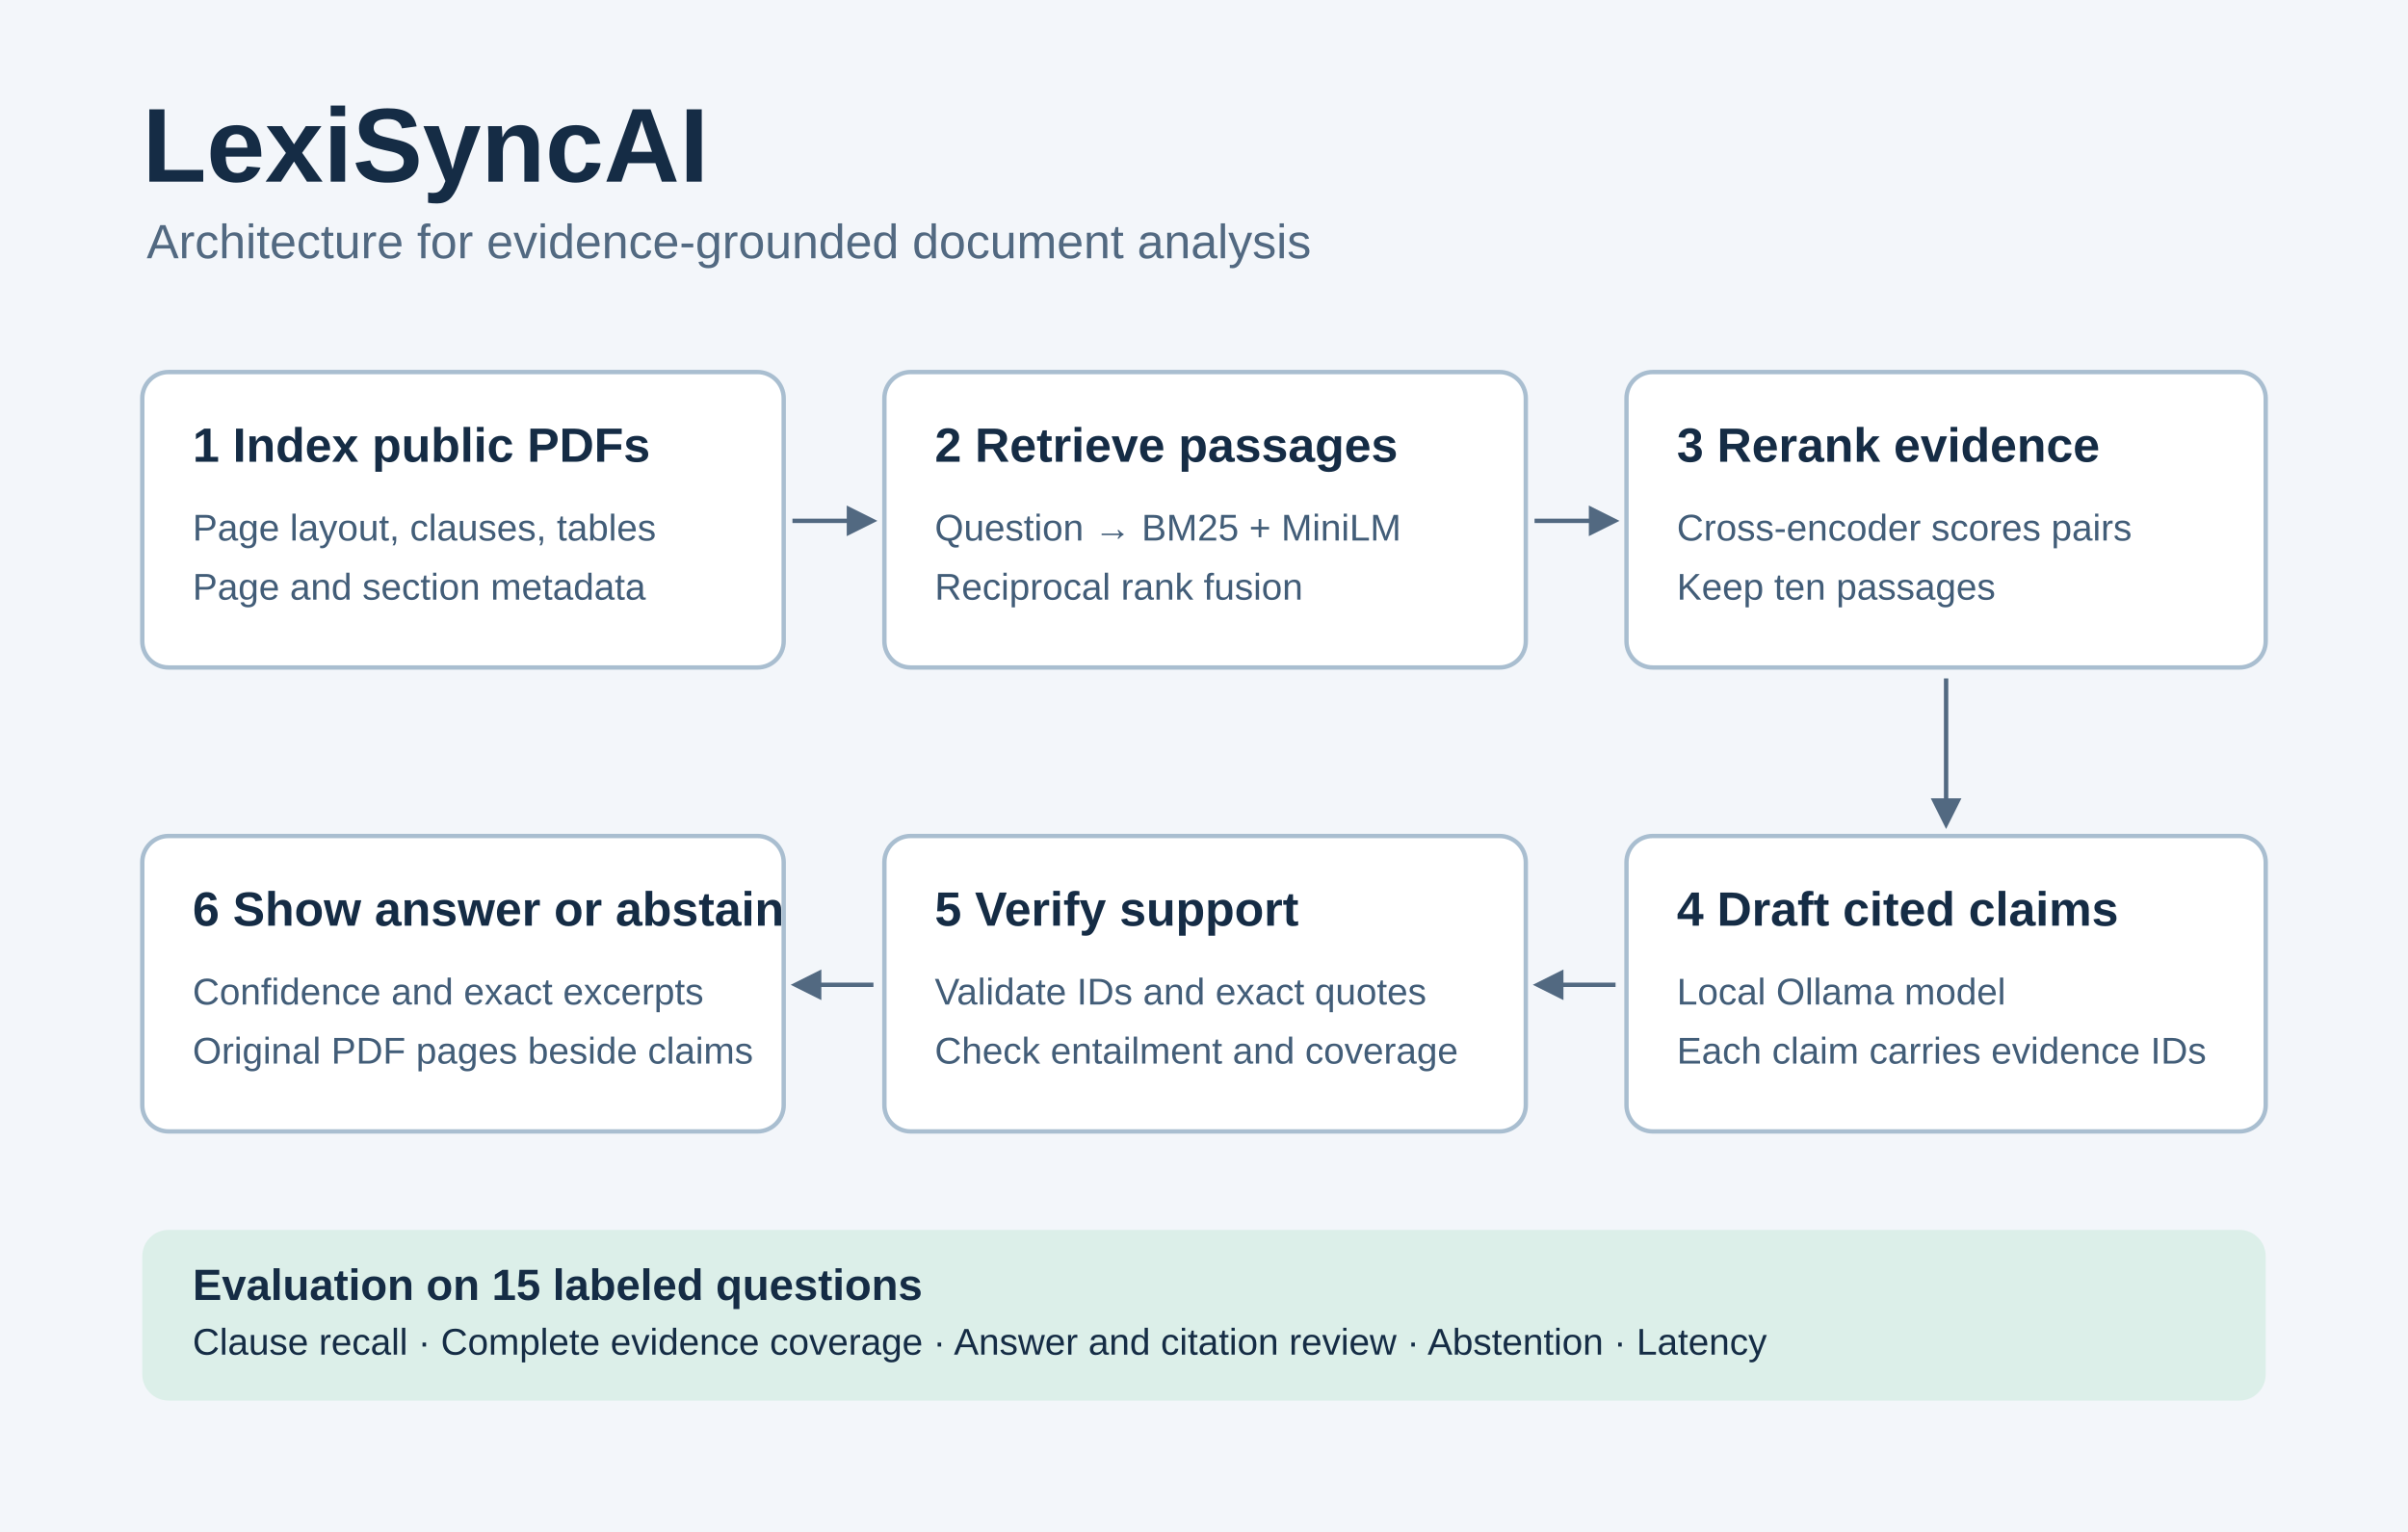
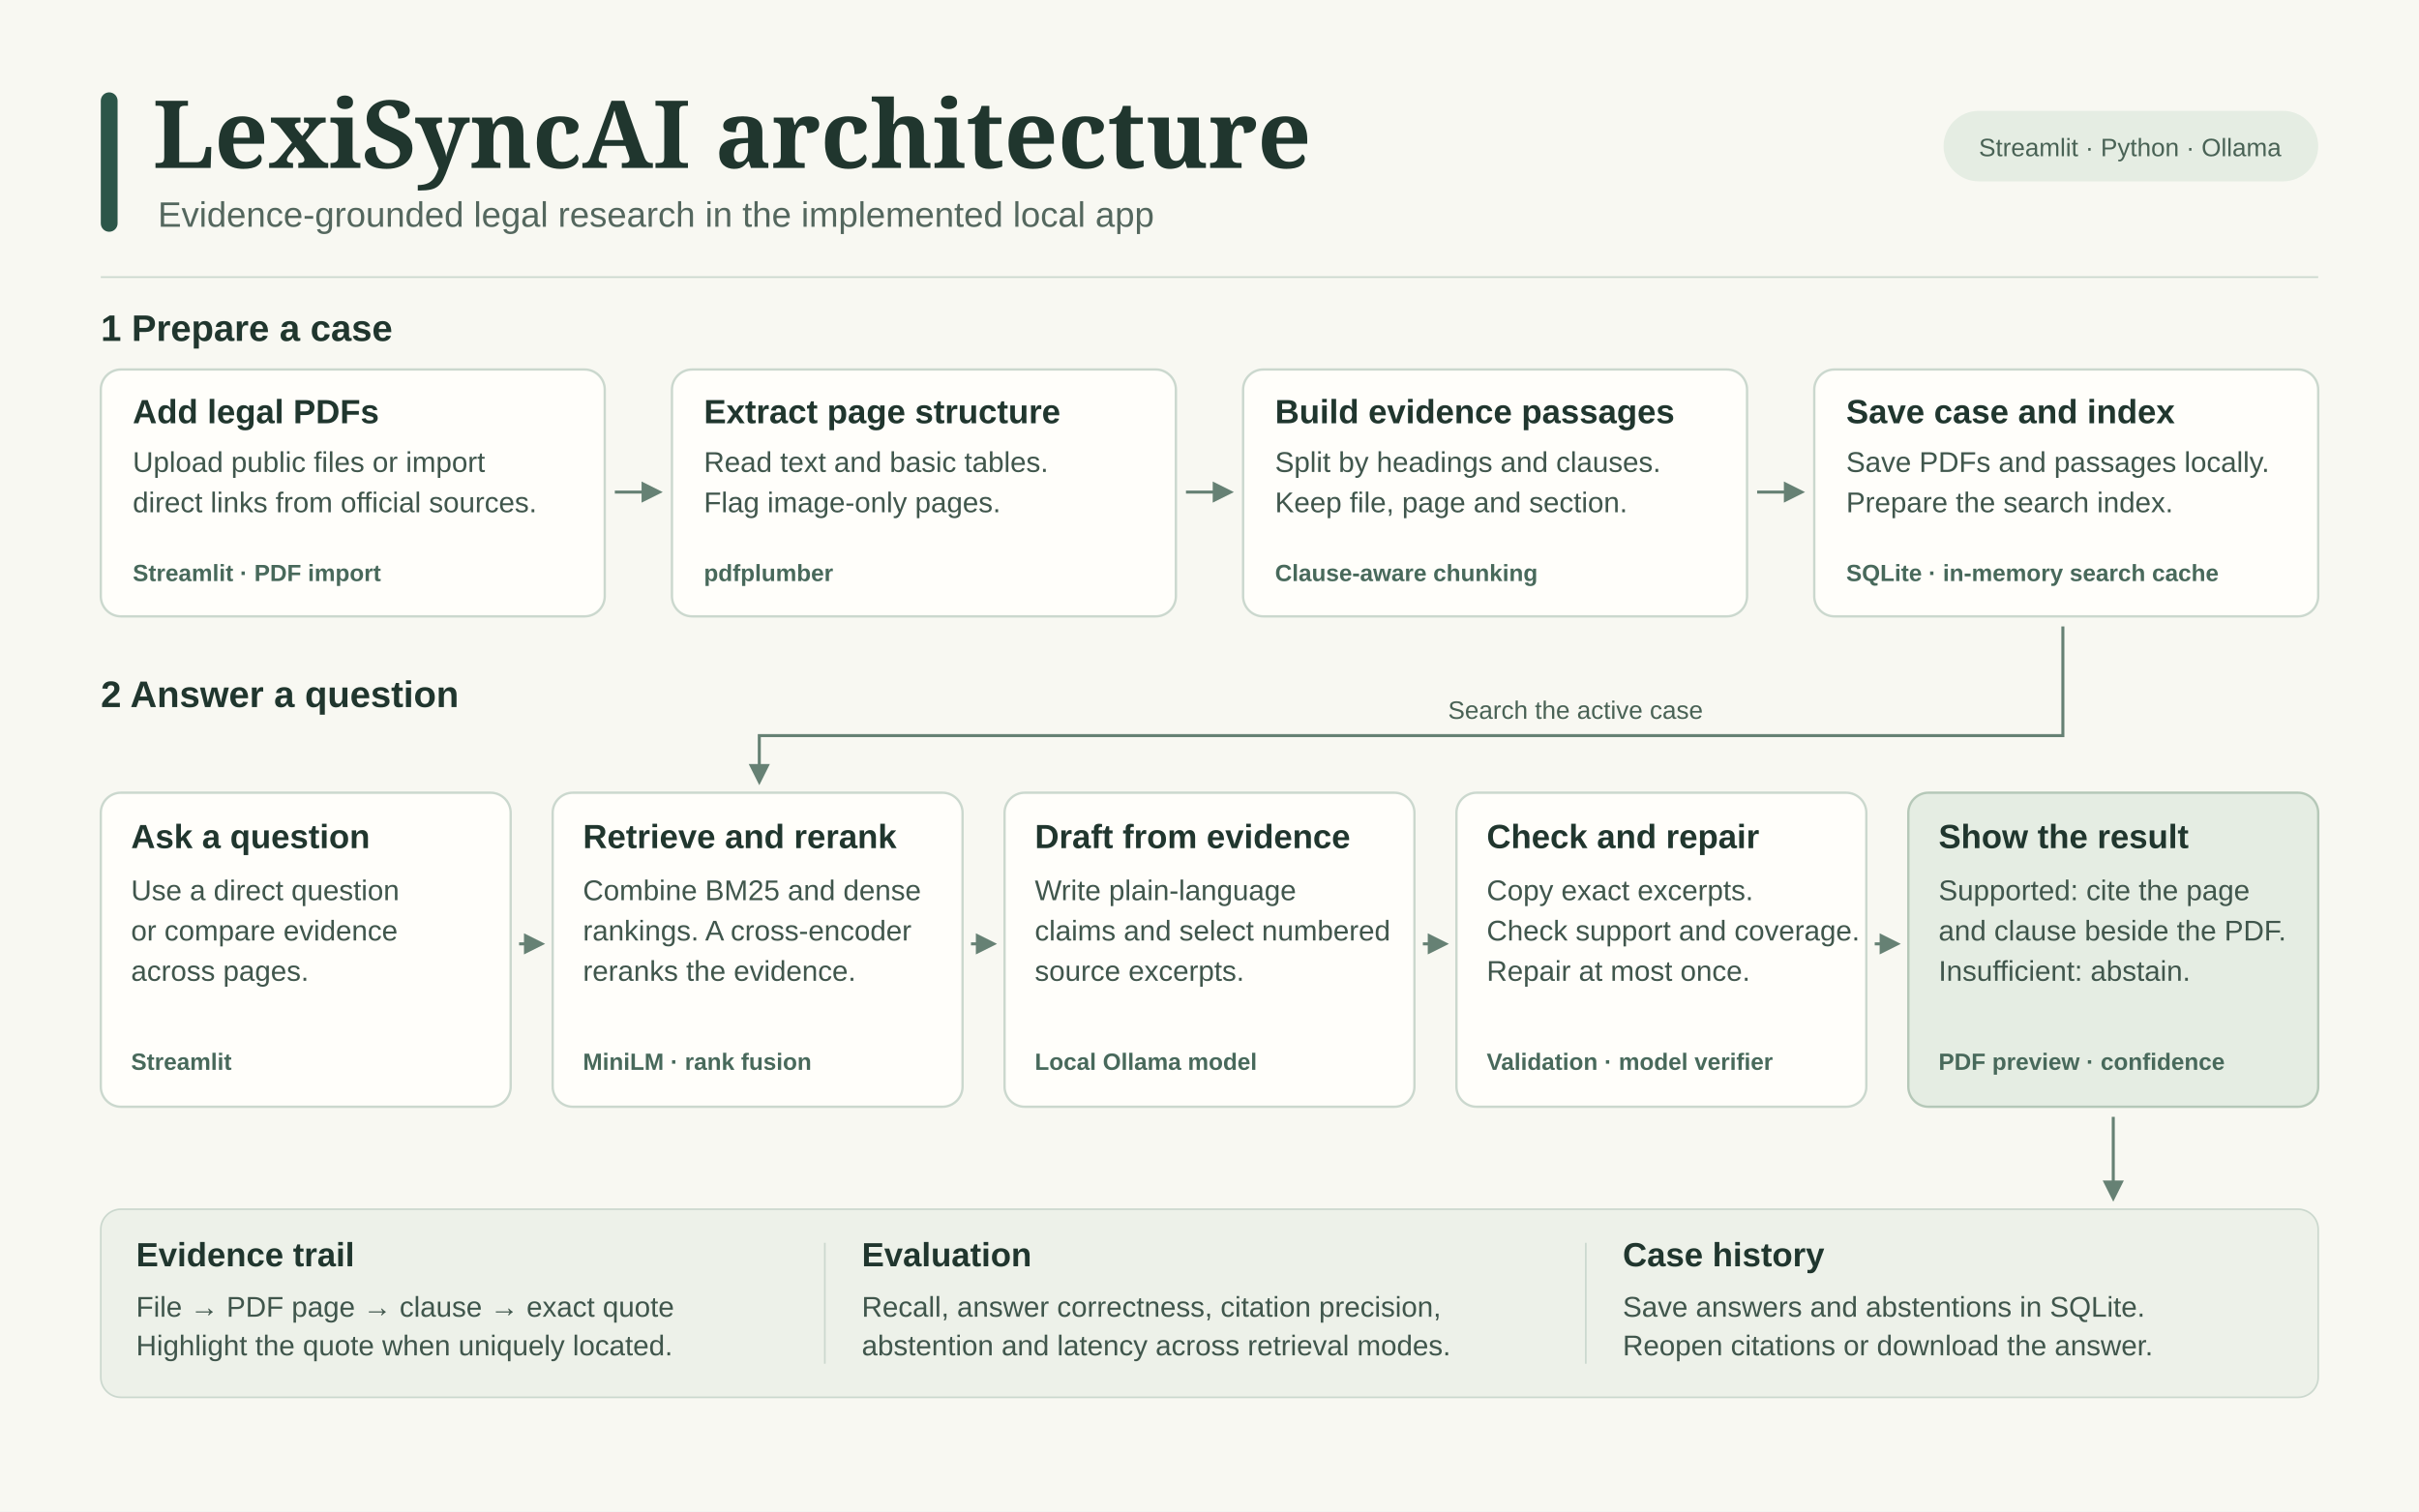
- <svg xmlns="http://www.w3.org/2000/svg" width="1100" height="700" viewBox="0 0 1100 700" role="img" aria-labelledby="title">
+ <svg xmlns="http://www.w3.org/2000/svg" viewBox="0 0 1440 900" width="1440" height="900" role="img" aria-labelledby="title description">
  <defs>
    <marker id="arrow" viewBox="0 0 10 10" refX="8" refY="5" markerWidth="7" markerHeight="7" orient="auto-start-reverse">
-       <path d="M 0 0 L 10 5 L 0 10 z" fill="#526981" />
+       <path d="M0 0l10 5-10 5z" fill="#668174" />
    </marker>
+     <style>
+       text {font-family:"Segoe UI",Arial,sans-serif;fill:#20362e}
+       .title {font-family:Georgia,serif;font-size:56px;font-weight:bold}
+       .subtitle {font-size:21px;fill:#54675e}
+       .lane {font-size:22px;font-weight:700}
+       .head {font-size:20px;font-weight:700}
+       .body {font-size:17px;fill:#40564c}
+       .small {font-size:15px;fill:#496255}
+       .tech {font-size:14px;fill:#48695b;font-weight:600}
+       .box {fill:#fffefa;stroke:#cbd8ce;stroke-width:1.4}
+       .arrow {fill:none;stroke:#668174;stroke-width:1.8;marker-end:url(#arrow)}
+     </style>
  </defs>
-   <rect width="1100" height="700" fill="#f3f6fa" />
-   <g font-family="Segoe UI, Arial" fill="#152c45">
-     <text x="65" y="83" font-size="48" font-weight="700">LexiSyncAI</text>
-     <text x="67" y="118" font-size="22" fill="#526981">Architecture for evidence-grounded document analysis</text>
-     <g fill="#fff" stroke="#a9bed0" stroke-width="2">
-       <rect x="65" y="170" width="293" height="135" rx="12" />
-       <rect x="404" y="170" width="293" height="135" rx="12" />
-       <rect x="743" y="170" width="292" height="135" rx="12" />
-       <rect x="65" y="382" width="293" height="135" rx="12" />
-       <rect x="404" y="382" width="293" height="135" rx="12" />
-       <rect x="743" y="382" width="292" height="135" rx="12" />
-     </g>
-     <g font-size="22" font-weight="700">
-       <text x="88" y="211">1  Index public PDFs</text>
-       <text x="427" y="211">2  Retrieve passages</text>
-       <text x="766" y="211">3  Rerank evidence</text>
-       <text x="88" y="423">6  Show answer or abstain</text>
-       <text x="427" y="423">5  Verify support</text>
-       <text x="766" y="423">4  Draft cited claims</text>
-     </g>
-     <g font-size="17" fill="#425d78">
-       <text x="88" y="247">Page layout, clauses, tables</text>
-       <text x="88" y="274">Page and section metadata</text>
-       <text x="427" y="247">Question → BM25 + MiniLM</text>
-       <text x="427" y="274">Reciprocal rank fusion</text>
-       <text x="766" y="247">Cross-encoder scores pairs</text>
-       <text x="766" y="274">Keep ten passages</text>
-       <text x="88" y="459">Confidence and exact excerpts</text>
-       <text x="88" y="486">Original PDF pages beside claims</text>
-       <text x="427" y="459">Validate IDs and exact quotes</text>
-       <text x="427" y="486">Check entailment and coverage</text>
-       <text x="766" y="459">Local Ollama model</text>
-       <text x="766" y="486">Each claim carries evidence IDs</text>
-     </g>
-     <g stroke="#526981" stroke-width="2" marker-end="url(#arrow)">
-       <path d="M362 238H398" />
-       <path d="M701 238H737" />
-       <path d="M889 310V376" />
-       <path d="M738 450H703" />
-       <path d="M399 450H364" />
-     </g>
-     <rect x="65" y="562" width="970" height="78" rx="12" fill="#dcefe9" />
-     <text x="88" y="594" font-size="20" font-weight="700">Evaluation on 15 labeled questions</text>
-     <text x="88" y="619" font-size="17">Clause recall · Complete evidence coverage · Answer and citation review · Abstention · Latency</text>
+   <rect width="1440" height="900" fill="#f8f8f2" />
+   <rect x="60" y="55" width="10" height="83" rx="5" fill="#2c5649" />
+   <text x="91" y="100" class="title">LexiSyncAI architecture</text>
+   <text x="94" y="135" class="subtitle">Evidence-grounded legal research in the implemented local app</text>
+   <rect x="1157" y="66" width="223" height="42" rx="21" fill="#e5ede3" />
+   <text x="1268" y="93" text-anchor="middle" class="small">Streamlit · Python · Ollama</text>
+   <path d="M60 165H1380" stroke="#cbd8ce" />
+   <text x="60" y="203" class="lane">1  Prepare a case</text>
+   <g>
+     <rect class="box" x="60" y="220" width="300" height="147" rx="12" />
+     <rect class="box" x="400" y="220" width="300" height="147" rx="12" />
+     <rect class="box" x="740" y="220" width="300" height="147" rx="12" />
+     <rect class="box" x="1080" y="220" width="300" height="147" rx="12" />
+     <path class="arrow" d="M366 293h26" />
+     <path class="arrow" d="M706 293h26" />
+     <path class="arrow" d="M1046 293h26" />
+     <text x="79" y="252" class="head">Add legal PDFs</text>
+     <text x="79" y="281" class="body">
+       <tspan x="79">Upload public files or import</tspan>
+       <tspan x="79" dy="24">direct links from official sources.</tspan>
+     </text>
+     <text x="79" y="346" class="tech">Streamlit · PDF import</text>
+     <text x="419" y="252" class="head">Extract page structure</text>
+     <text x="419" y="281" class="body">
+       <tspan x="419">Read text and basic tables.</tspan>
+       <tspan x="419" dy="24">Flag image-only pages.</tspan>
+     </text>
+     <text x="419" y="346" class="tech">pdfplumber</text>
+     <text x="759" y="252" class="head">Build evidence passages</text>
+     <text x="759" y="281" class="body">
+       <tspan x="759">Split by headings and clauses.</tspan>
+       <tspan x="759" dy="24">Keep file, page and section.</tspan>
+     </text>
+     <text x="759" y="346" class="tech">Clause-aware chunking</text>
+     <text x="1099" y="252" class="head">Save case and index</text>
+     <text x="1099" y="281" class="body">
+       <tspan x="1099">Save PDFs and passages locally.</tspan>
+       <tspan x="1099" dy="24">Prepare the search index.</tspan>
+     </text>
+     <text x="1099" y="346" class="tech">SQLite · in-memory search cache</text>
  </g>
+   <text x="60" y="421" class="lane">2  Answer a question</text>
+   <path class="arrow" d="M1228 373v65H452v27" />
+   <text x="862" y="428" class="small">Search the active case</text>
+   <g>
+     <rect class="box" x="60" y="472" width="244" height="187" rx="12" />
+     <rect class="box" x="329" y="472" width="244" height="187" rx="12" />
+     <rect class="box" x="598" y="472" width="244" height="187" rx="12" />
+     <rect class="box" x="867" y="472" width="244" height="187" rx="12" />
+     <rect x="1136" y="472" width="244" height="187" rx="12" fill="#e5ede3" stroke="#b5c8b8" stroke-width="1.4" />
+     <path class="arrow" d="M309 562h13" />
+     <path class="arrow" d="M578 562h13" />
+     <path class="arrow" d="M847 562h13" />
+     <path class="arrow" d="M1116 562h13" />
+     <text x="78" y="505" class="head">Ask a question</text>
+     <text x="78" y="536" class="body">
+       <tspan x="78">Use a direct question</tspan>
+       <tspan x="78" dy="24">or compare evidence</tspan>
+       <tspan x="78" dy="24">across pages.</tspan>
+     </text>
+     <text x="78" y="637" class="tech">Streamlit</text>
+     <text x="347" y="505" class="head">Retrieve and rerank</text>
+     <text x="347" y="536" class="body">
+       <tspan x="347">Combine BM25 and dense</tspan>
+       <tspan x="347" dy="24">rankings. A cross-encoder</tspan>
+       <tspan x="347" dy="24">reranks the evidence.</tspan>
+     </text>
+     <text x="347" y="637" class="tech">MiniLM · rank fusion</text>
+     <text x="616" y="505" class="head">Draft from evidence</text>
+     <text x="616" y="536" class="body">
+       <tspan x="616">Write plain-language</tspan>
+       <tspan x="616" dy="24">claims and select numbered</tspan>
+       <tspan x="616" dy="24">source excerpts.</tspan>
+     </text>
+     <text x="616" y="637" class="tech">Local Ollama model</text>
+     <text x="885" y="505" class="head">Check and repair</text>
+     <text x="885" y="536" class="body">
+       <tspan x="885">Copy exact excerpts.</tspan>
+       <tspan x="885" dy="24">Check support and coverage.</tspan>
+       <tspan x="885" dy="24">Repair at most once.</tspan>
+     </text>
+     <text x="885" y="637" class="tech">Validation · model verifier</text>
+     <text x="1154" y="505" class="head">Show the result</text>
+     <text x="1154" y="536" class="body">
+       <tspan x="1154">Supported: cite the page</tspan>
+       <tspan x="1154" dy="24">and clause beside the PDF.</tspan>
+       <tspan x="1154" dy="24">Insufficient: abstain.</tspan>
+     </text>
+     <text x="1154" y="637" class="tech">PDF preview · confidence</text>
+   </g>
+   <path class="arrow" d="M1258 665v48" />
+   <rect x="60" y="720" width="1320" height="112" rx="12" fill="#edf1e9" stroke="#cbd8ce" />
+   <path d="M491 740v72M944 740v72" stroke="#cbd8ce" />
+   <text x="81" y="754" class="head">Evidence trail</text>
+   <text x="81" y="784" class="body">
+     <tspan x="81">File → PDF page → clause → exact quote</tspan>
+     <tspan x="81" dy="23">Highlight the quote when uniquely located.</tspan>
+   </text>
+   <text x="513" y="754" class="head">Evaluation</text>
+   <text x="513" y="784" class="body">
+     <tspan x="513">Recall, answer correctness, citation precision,</tspan>
+     <tspan x="513" dy="23">abstention and latency across retrieval modes.</tspan>
+   </text>
+   <text x="966" y="754" class="head">Case history</text>
+   <text x="966" y="784" class="body">
+     <tspan x="966">Save answers and abstentions in SQLite.</tspan>
+     <tspan x="966" dy="23">Reopen citations or download the answer.</tspan>
+   </text>
</svg>
